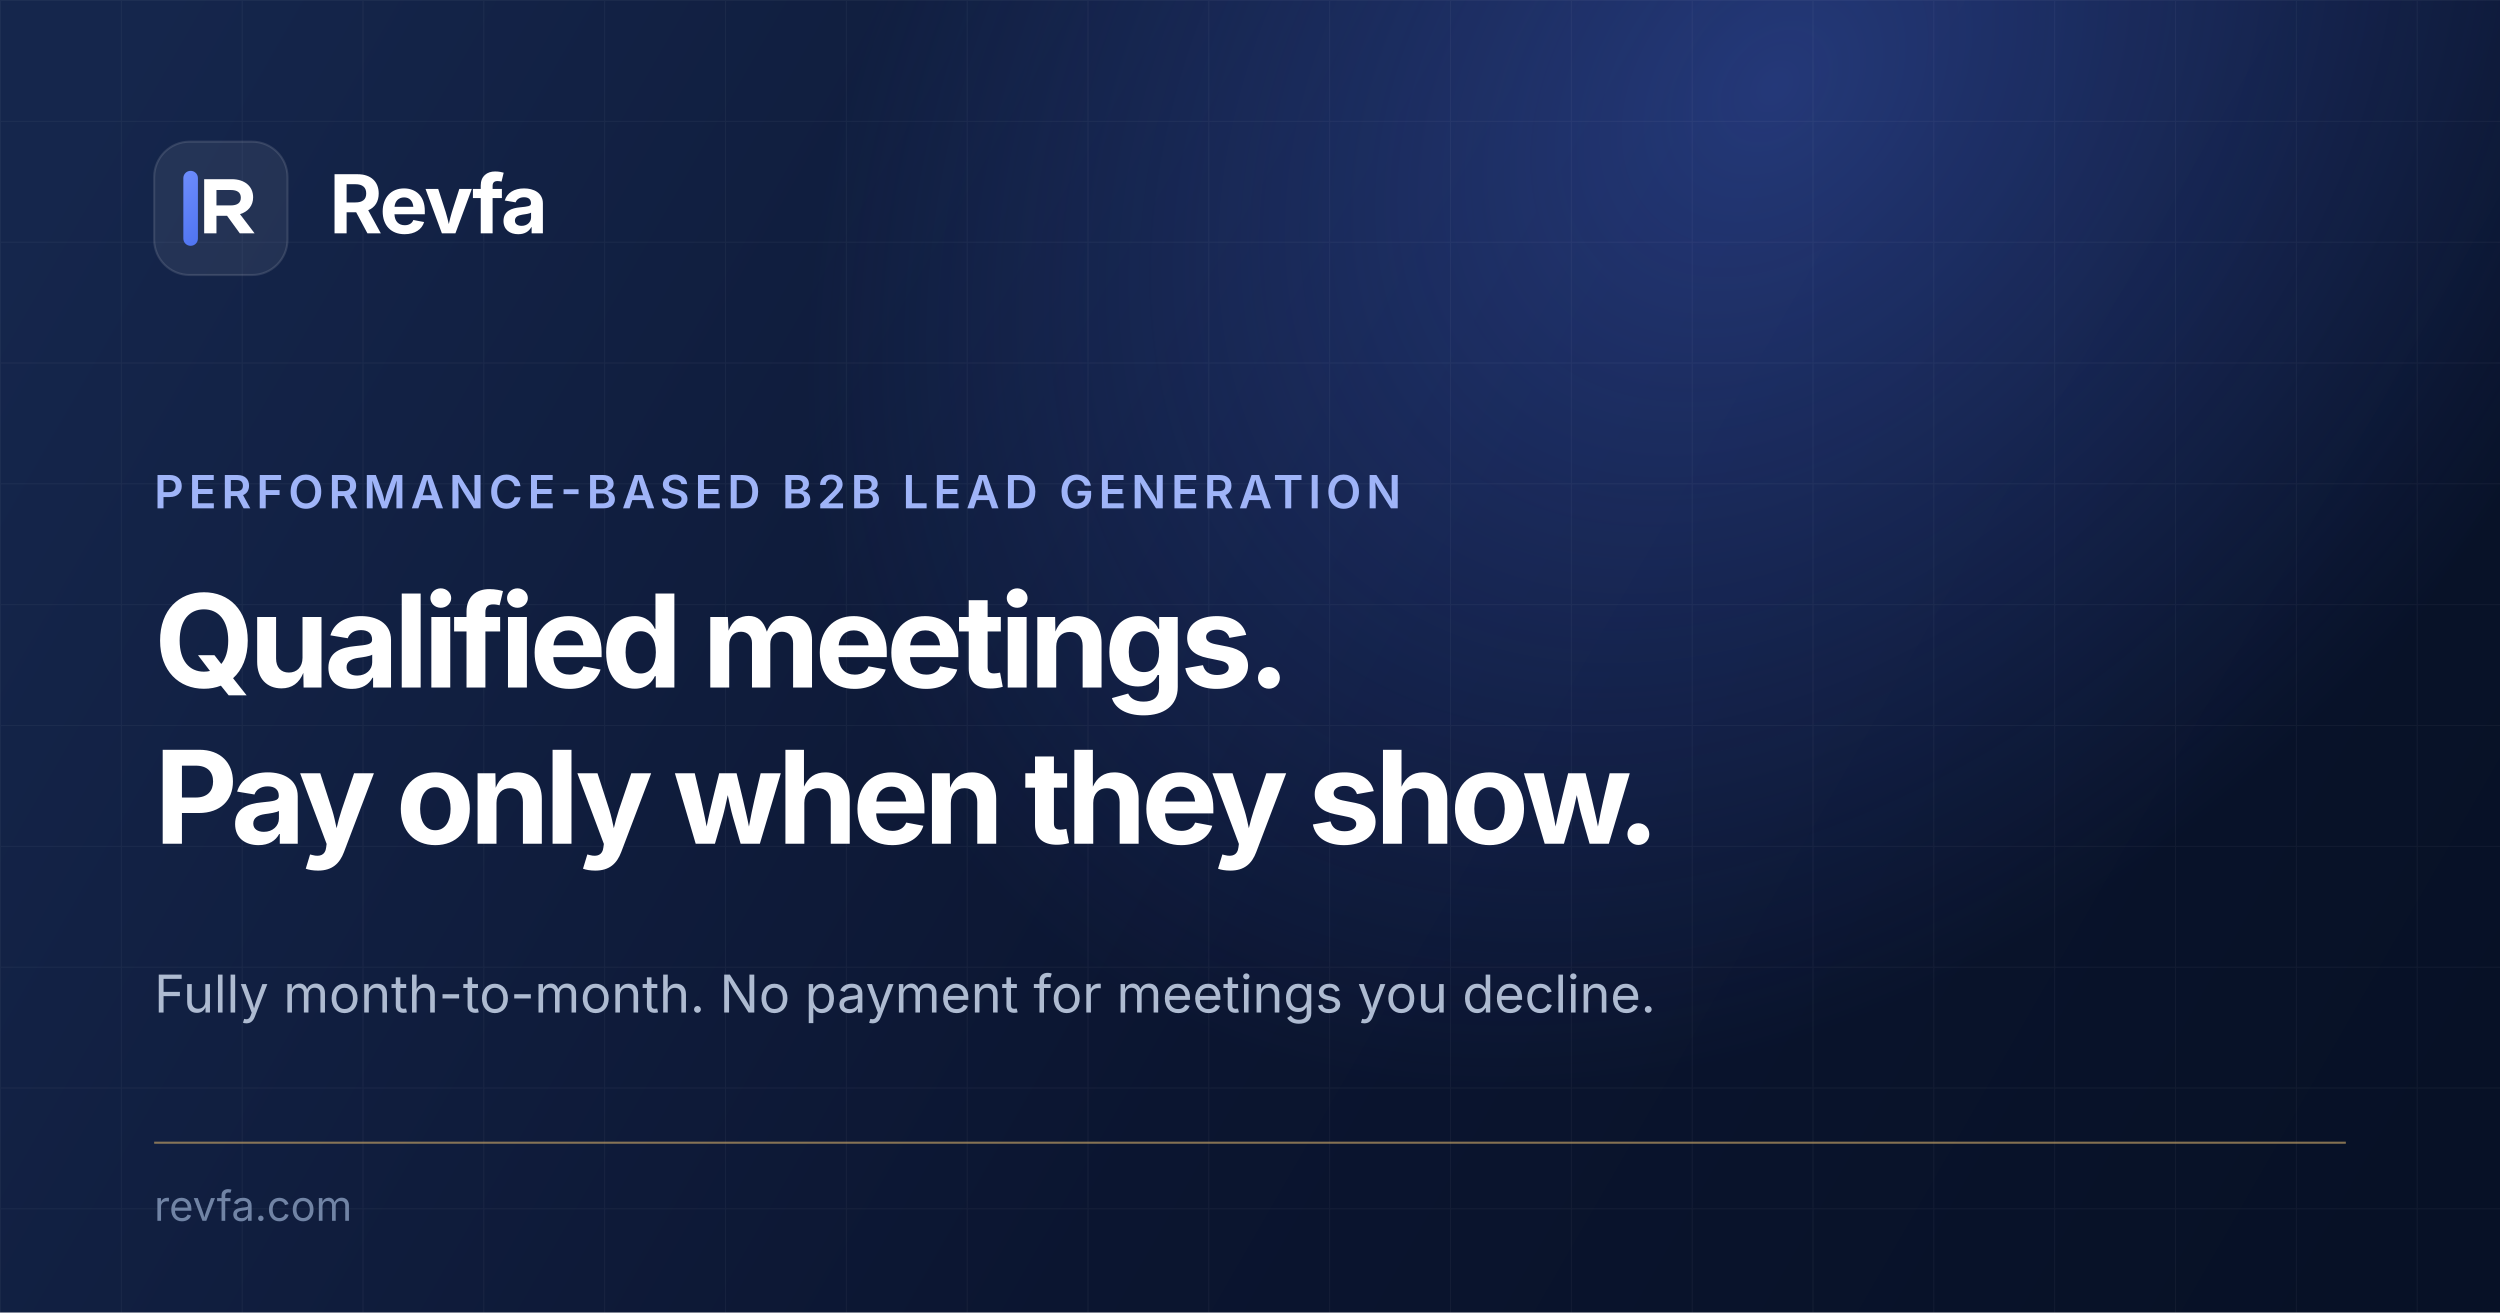
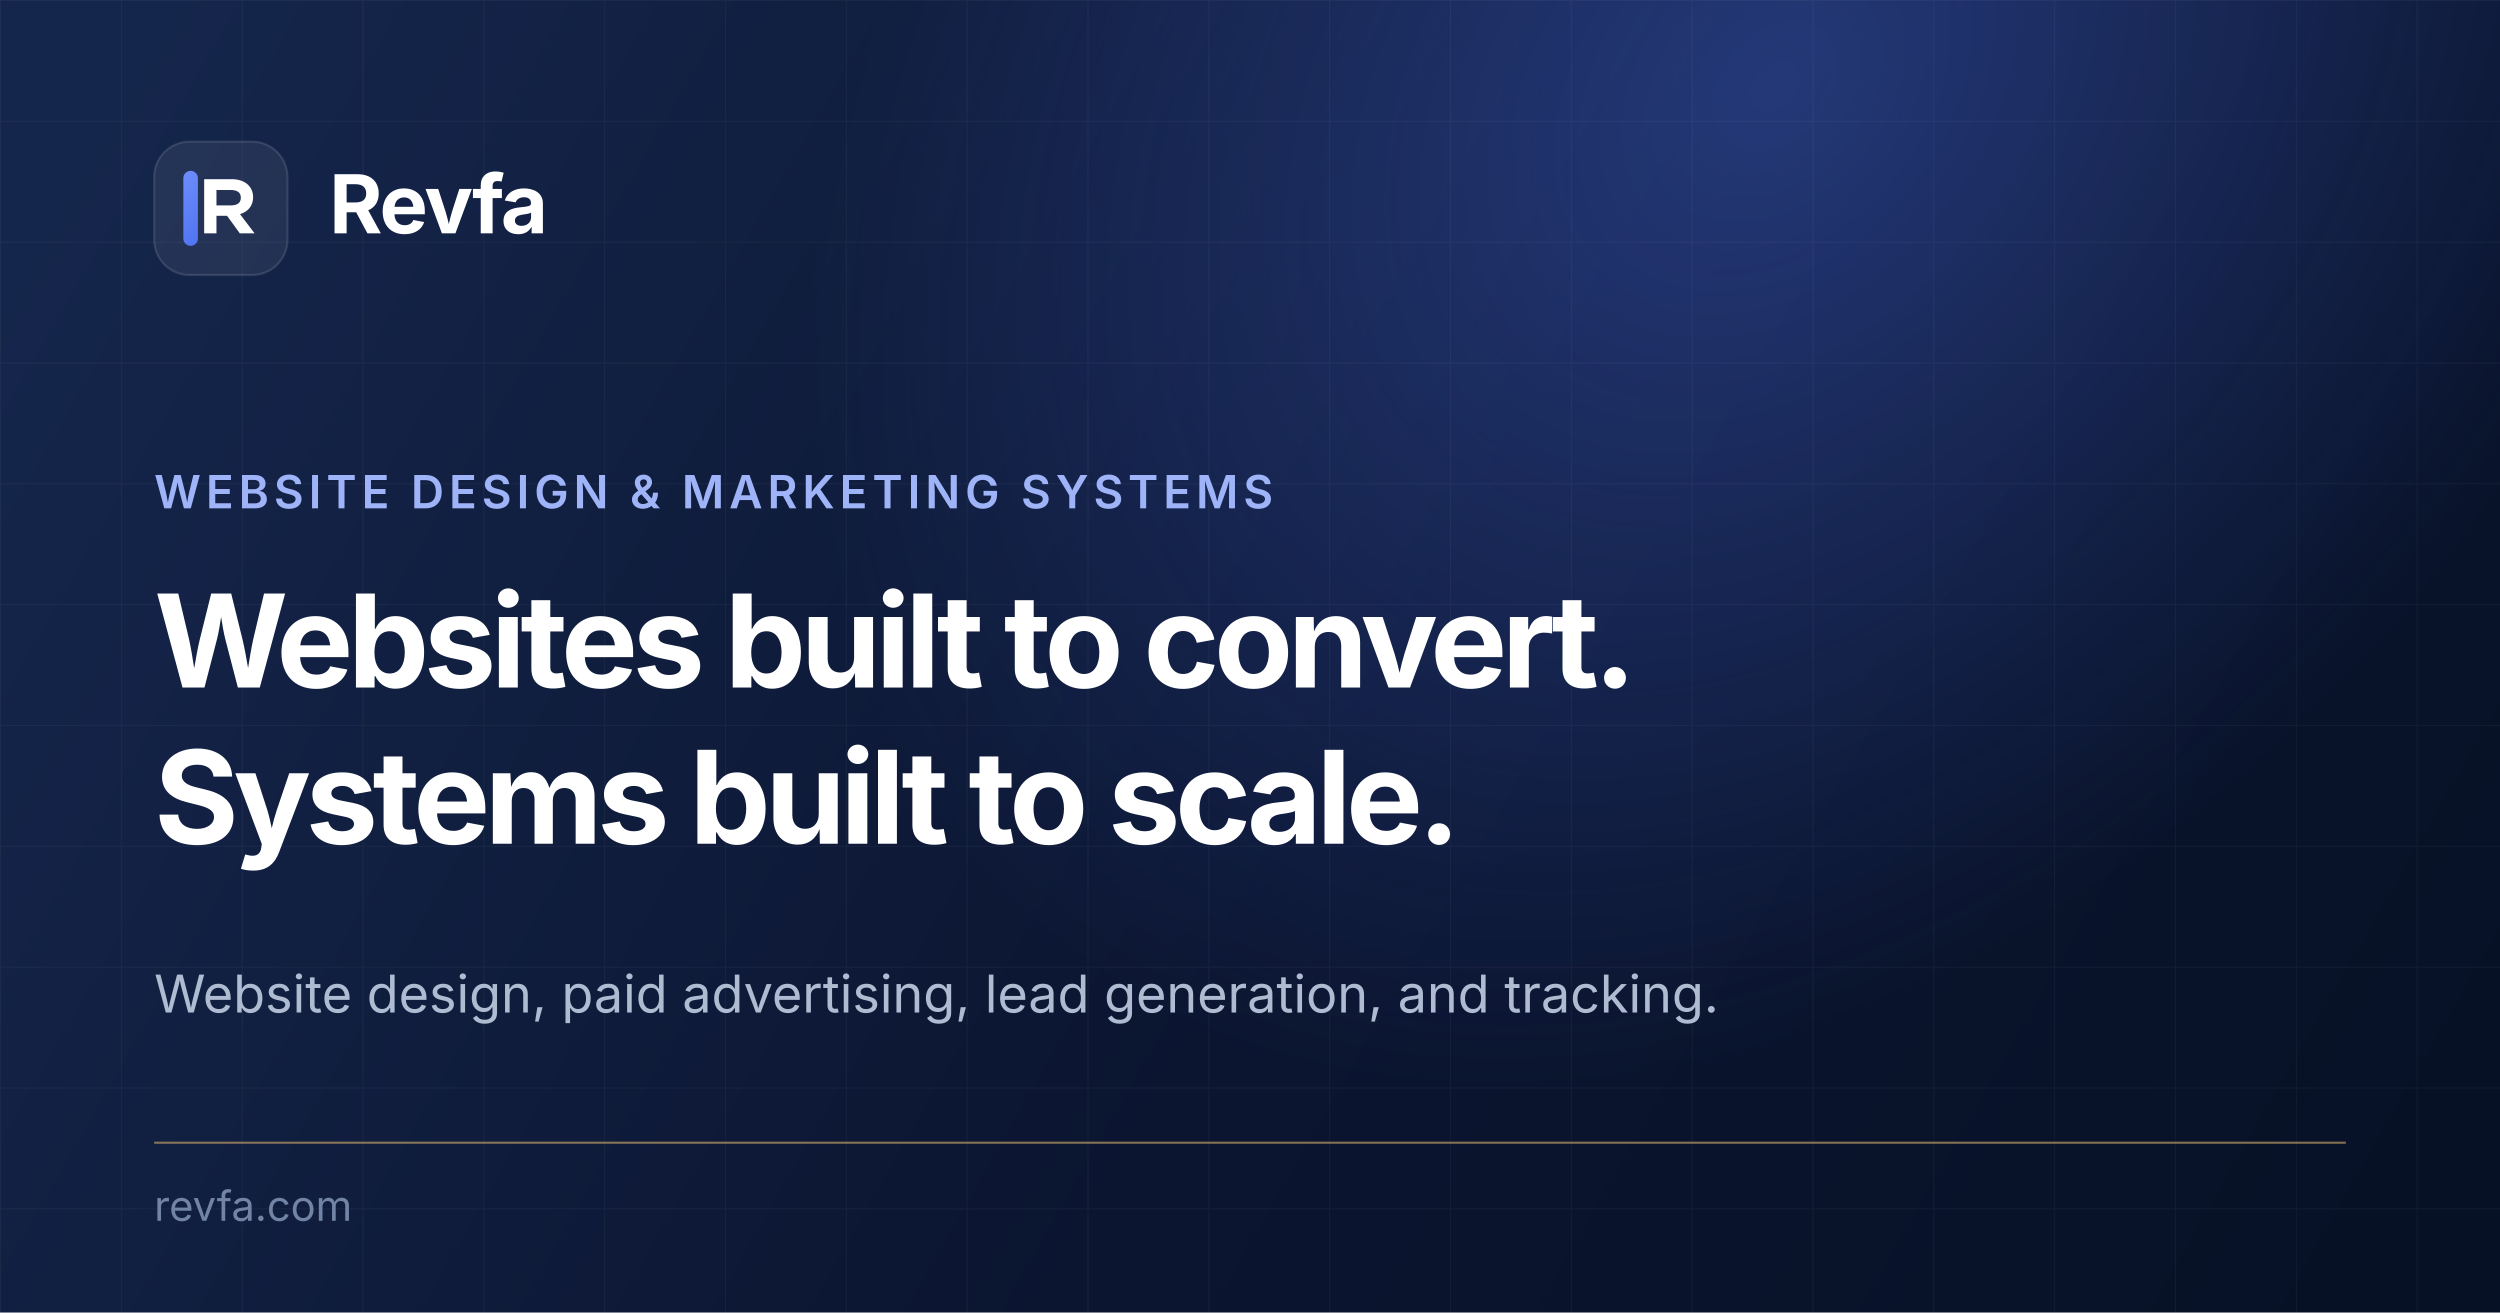
<svg xmlns="http://www.w3.org/2000/svg" width="1200" height="630" viewBox="0 0 1200 630">
  <defs>
    <linearGradient id="bg" x1="70" y1="10" x2="1130" y2="620" gradientUnits="userSpaceOnUse">
      <stop stop-color="#15264C" />
      <stop offset="0.56" stop-color="#0B1530" />
      <stop offset="1" stop-color="#071126" />
    </linearGradient>
    <radialGradient id="glow" cx="0" cy="0" r="1" gradientTransform="translate(850 40) rotate(130) scale(540 400)" gradientUnits="userSpaceOnUse">
      <stop stop-color="#4D72EF" stop-opacity=".38" />
      <stop offset="1" stop-color="#4D72EF" stop-opacity="0" />
    </radialGradient>
    <linearGradient id="accent" x1="84" y1="72" x2="166" y2="154" gradientUnits="userSpaceOnUse">
      <stop stop-color="#7895FF" />
      <stop offset=".6" stop-color="#315CE8" />
      <stop offset="1" stop-color="#B99A62" />
    </linearGradient>
    <pattern id="grid" width="58" height="58" patternUnits="userSpaceOnUse">
      <path d="M58 0H0V58" fill="none" stroke="#FFFFFF" stroke-opacity=".04" />
    </pattern>
  </defs>
  <rect width="1200" height="630" fill="url(#bg)" />
  <rect width="1200" height="630" fill="url(#glow)" />
  <rect width="1200" height="630" fill="url(#grid)" />
  <rect x="74" y="68" width="64" height="64" rx="17" fill="#FFFFFF" fill-opacity=".07" stroke="#FFFFFF" stroke-opacity=".12" />
  <rect x="88" y="82" width="7" height="36" rx="3.5" fill="url(#accent)" />
  <path d="M98 112V86h13.2c6.2 0 10.3 3.4 10.3 8.7 0 4-2.4 6.9-6.3 8.1l7 9.2h-7.1l-6.1-8.4h-5.1v8.4H98Zm5.9-13.4h6.8c3.2 0 4.9-1.2 4.9-3.7s-1.7-3.7-4.9-3.7h-6.8v7.4Z" fill="white" />
  <text x="158" y="112" fill="white" font-family="Inter, Arial, sans-serif" font-size="39" font-weight="700" letter-spacing="-1">Revfa</text>
-   <text x="74" y="244" fill="#9FB4F8" font-family="Inter, Arial, sans-serif" font-size="22" font-weight="600" letter-spacing="2.4">PERFORMANCE-BASED B2B LEAD GENERATION</text>
-   <text x="74" y="330" fill="white" font-family="Inter, Arial, sans-serif" font-size="62" font-weight="700" letter-spacing="-2.6">Qualified meetings.</text>
-   <text x="74" y="405" fill="white" font-family="Inter, Arial, sans-serif" font-size="62" font-weight="700" letter-spacing="-2.6">Pay only when they show.</text>
-   <text x="74" y="486" fill="#AEBBD1" font-family="Inter, Arial, sans-serif" font-size="25">Fully month-to-month. No payment for meetings you decline.</text>
+   <text x="74" y="244" fill="#9FB4F8" font-family="Inter, Arial, sans-serif" font-size="22" font-weight="600" letter-spacing="2.4">WEBSITE DESIGN &amp; MARKETING SYSTEMS</text>
+   <text x="74" y="330" fill="white" font-family="Inter, Arial, sans-serif" font-size="62" font-weight="700" letter-spacing="-2.6">Websites built to convert.</text>
+   <text x="74" y="405" fill="white" font-family="Inter, Arial, sans-serif" font-size="62" font-weight="700" letter-spacing="-2.6">Systems built to scale.</text>
+   <text x="74" y="486" fill="#AEBBD1" font-family="Inter, Arial, sans-serif" font-size="25">Website design, paid advertising, lead generation, and tracking.</text>
  <rect x="74" y="548" width="1052" height="1" fill="url(#accent)" opacity=".7" />
  <text x="74" y="586" fill="#7184A5" font-family="Inter, Arial, sans-serif" font-size="20">revfa.com</text>
</svg>
